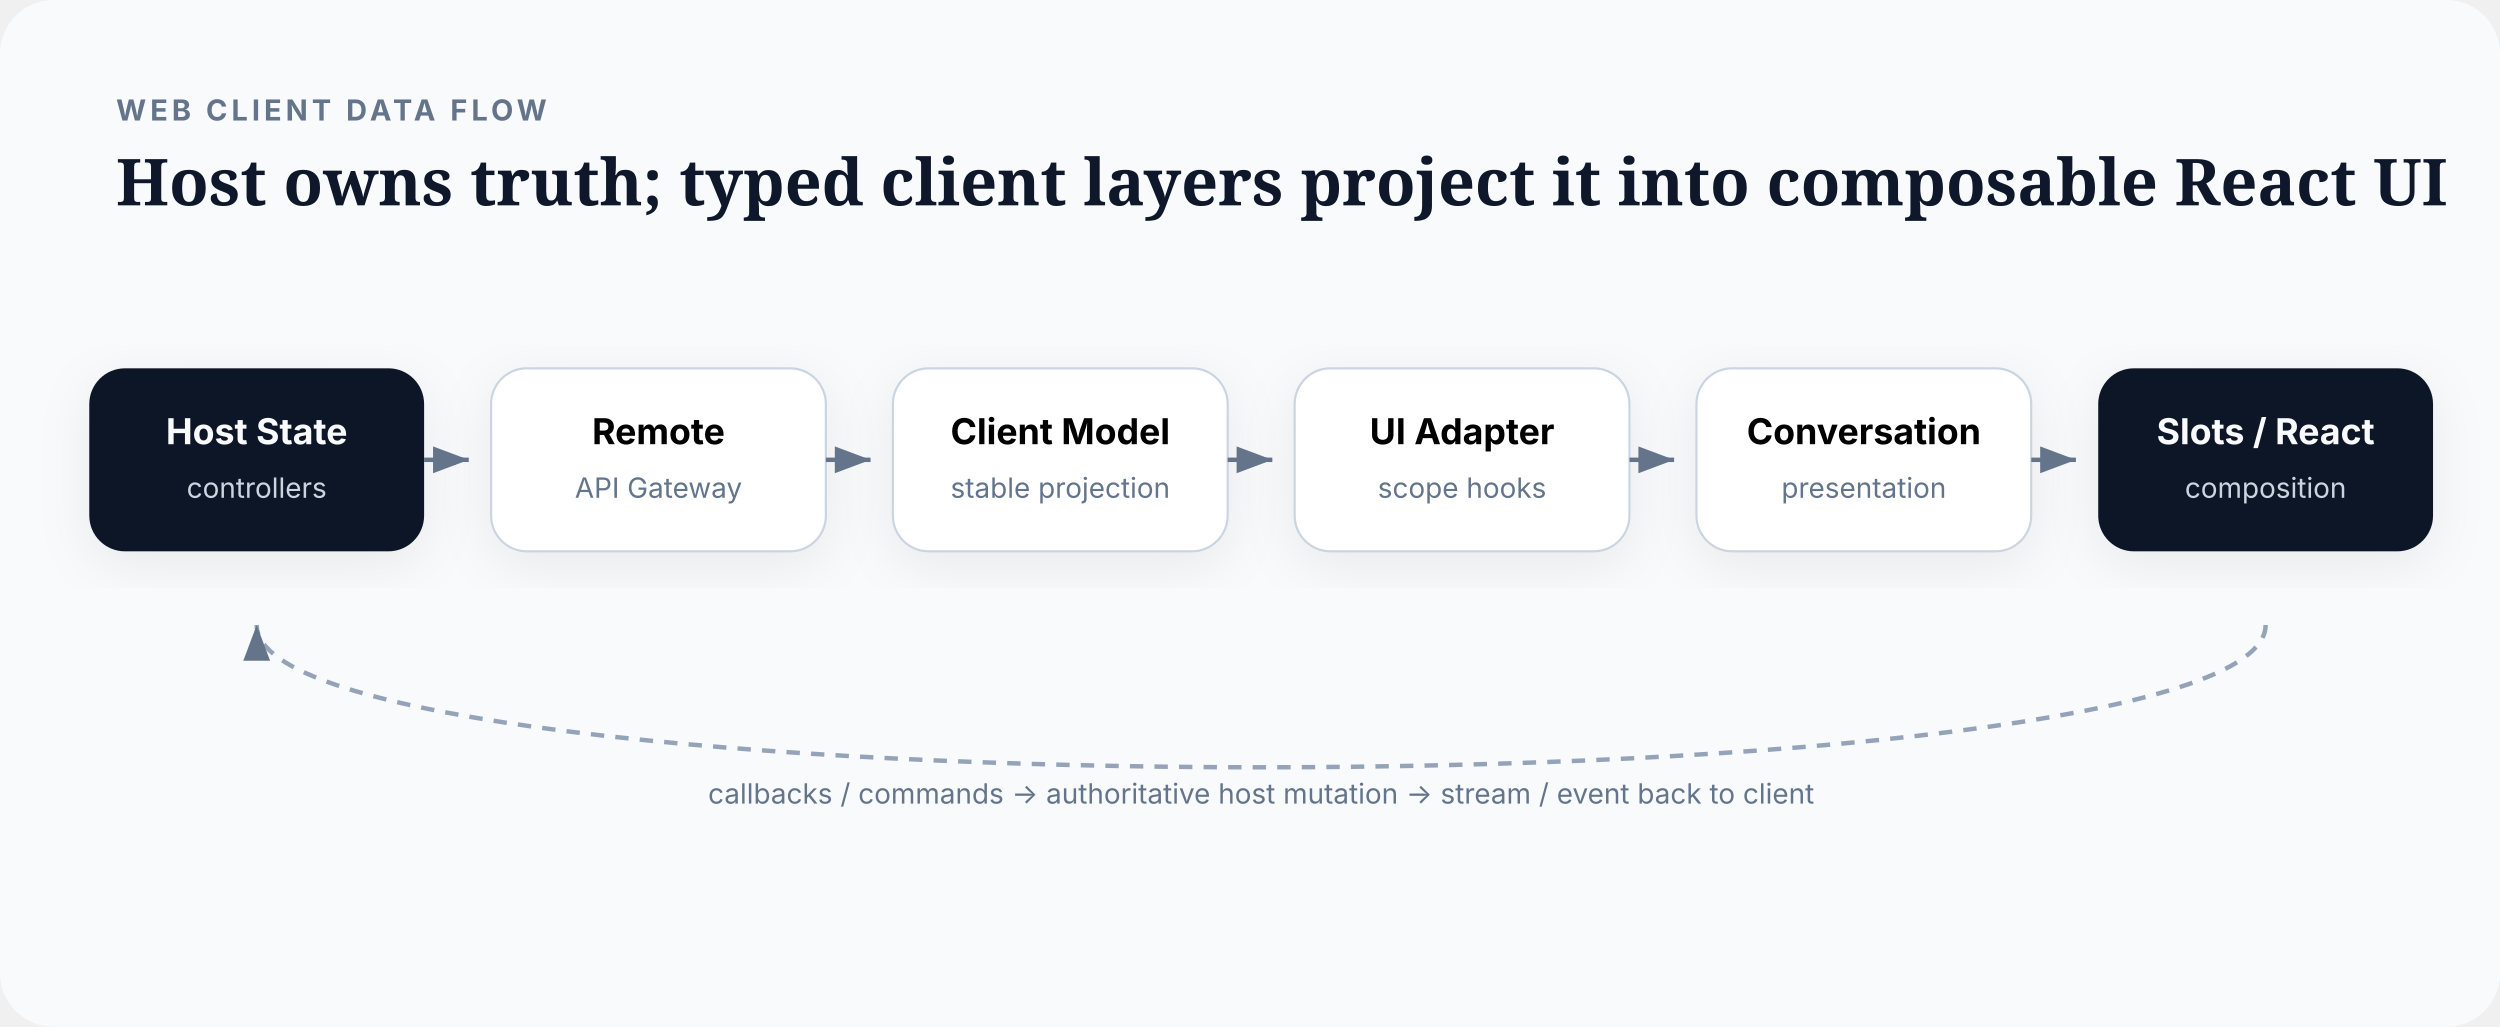
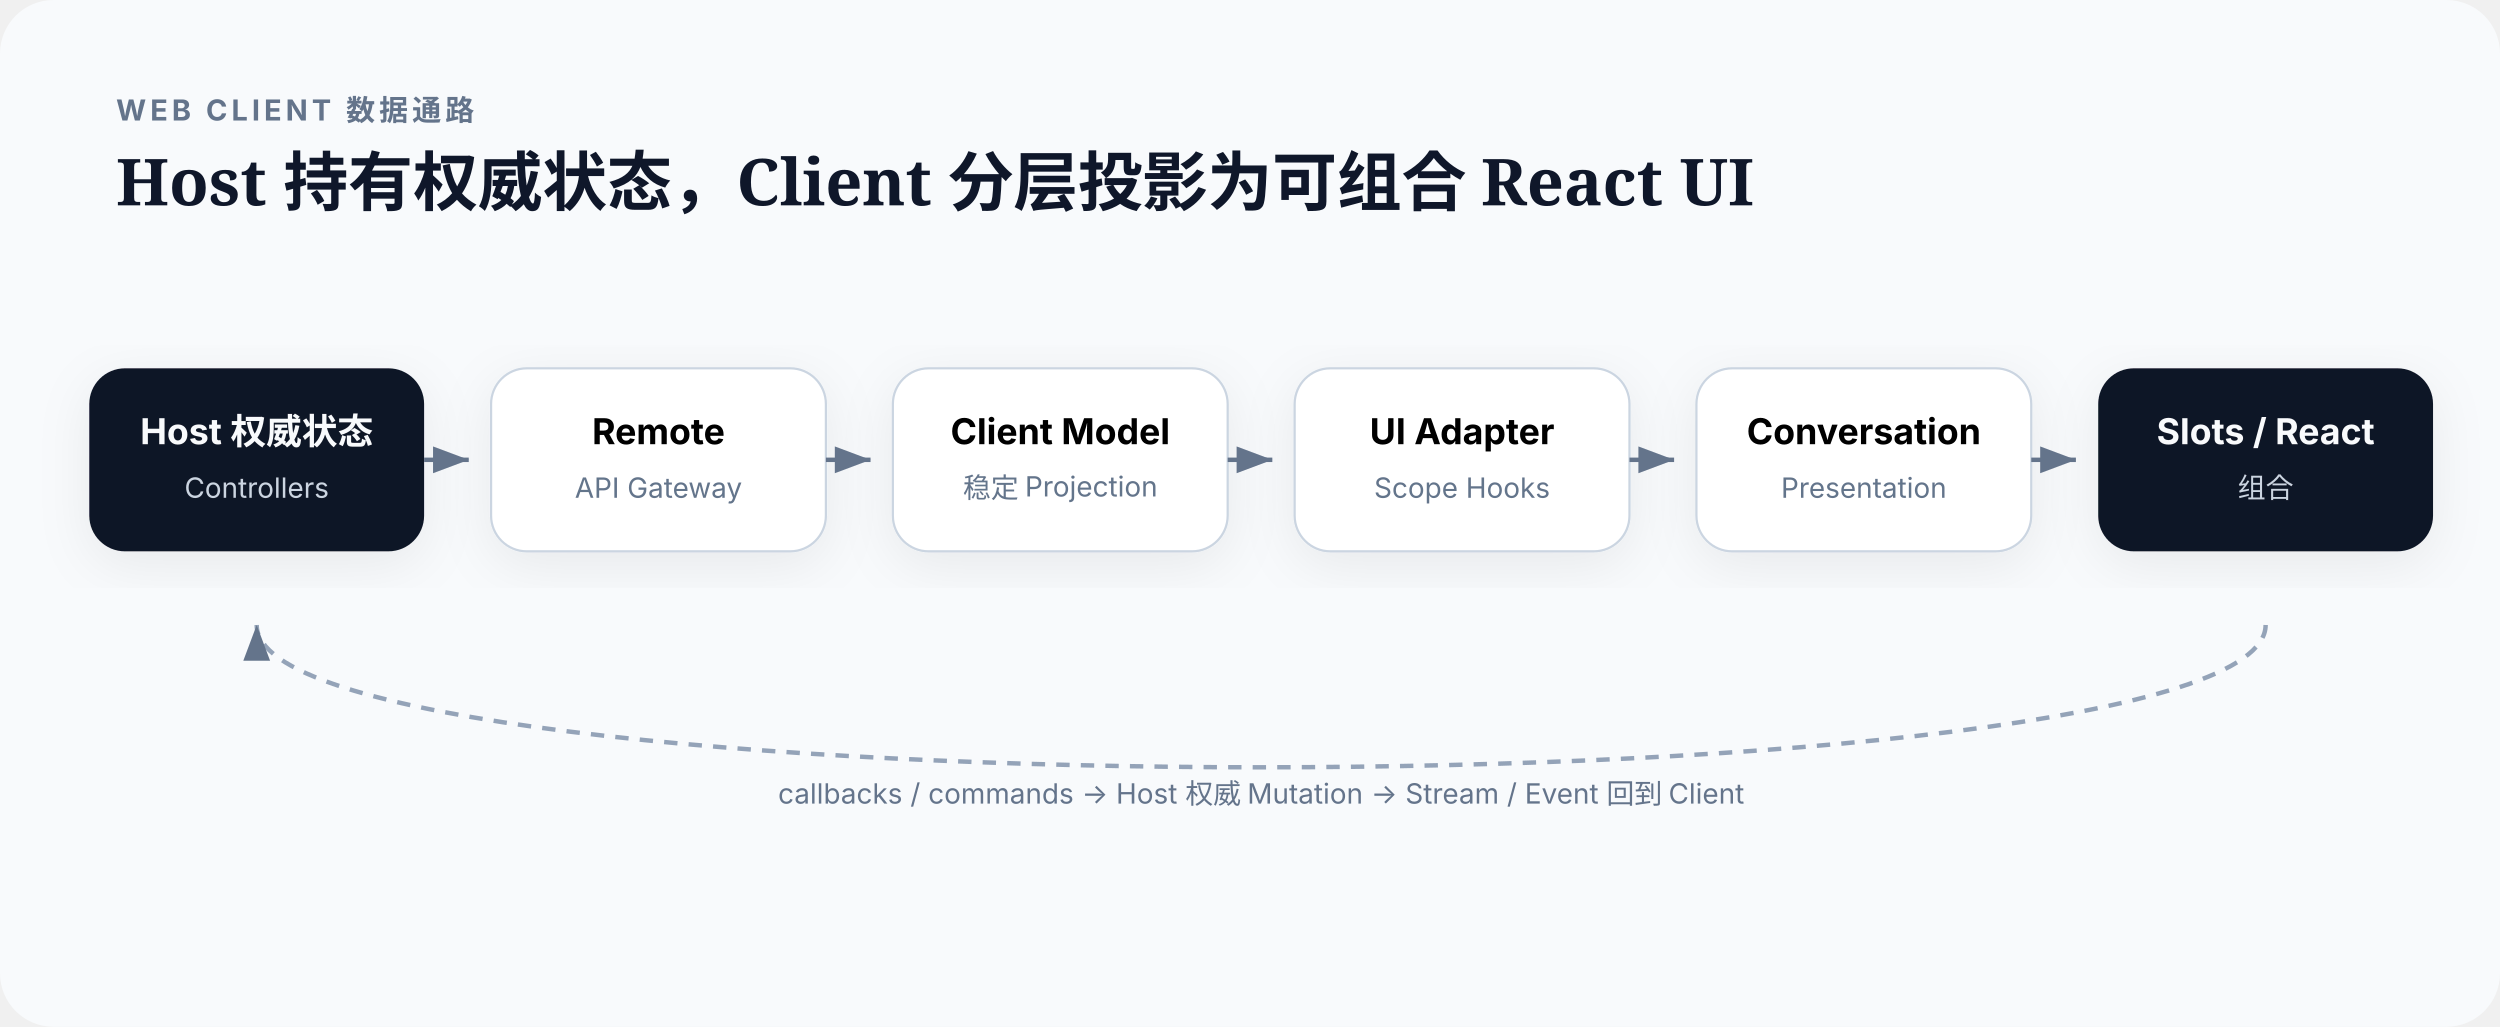
<svg xmlns="http://www.w3.org/2000/svg" width="1120" height="460" viewBox="0 0 1120 460" role="img" aria-labelledby="title desc">
  <defs>
    <filter id="shadow" x="-20%" y="-20%" width="140%" height="140%">
      <feDropShadow dx="0" dy="6" stdDeviation="12" flood-color="#0f172a" flood-opacity=".07" />
    </filter>
    <marker id="arrow" markerWidth="10" markerHeight="10" refX="8" refY="3" orient="auto">
      <path d="M0,0 L0,6 L8,3 z" fill="#64748b" />
    </marker>
    <style>.t{font-family:Inter,Arial,sans-serif}.h{font-family:Georgia,serif}</style>
  </defs>
  <rect width="1120" height="460" rx="24" fill="#f8fafc" />
-   <text x="52" y="54" class="t" font-size="13" font-weight="700" letter-spacing="1.8" fill="#64748b">WEB CLIENT DATA FLOW</text>
-   <text x="52" y="92" class="h" font-size="29" font-weight="700" fill="#0f172a">Host owns truth; typed client layers project it into composable React UI</text>
+   <text x="52" y="54" class="t" font-size="13" font-weight="700" letter-spacing="1.8" fill="#64748b">WEB CLIENT 数据通路</text>
+   <text x="52" y="92" class="h" font-size="29" font-weight="700" fill="#0f172a">Host 持有权威状态，Client 分层投影为可组合 React UI</text>
  <g filter="url(#shadow)">
    <rect x="40" y="165" width="150" height="82" rx="16" fill="#111827" />
-     <text x="115" y="199" text-anchor="middle" class="t" font-size="16" font-weight="700" fill="#f8fafc">Host State</text>
-     <text x="115" y="223" text-anchor="middle" class="t" font-size="12.5" fill="#cbd5e1">controllers</text>
+     <text x="115" y="199" text-anchor="middle" class="t" font-size="16" font-weight="700" fill="#f8fafc">Host 权威状态</text>
+     <text x="115" y="223" text-anchor="middle" class="t" font-size="12.5" fill="#cbd5e1">Controllers</text>
  </g>
  <g filter="url(#shadow)">
    <rect x="220" y="165" width="150" height="82" rx="16" fill="#fff" stroke="#cbd5e1" />
    <text x="295" y="199" text-anchor="middle" class="t" font-size="16" font-weight="700">Remote</text>
    <text x="295" y="223" text-anchor="middle" class="t" font-size="12.5" fill="#64748b">API Gateway</text>
  </g>
  <g filter="url(#shadow)">
    <rect x="400" y="165" width="150" height="82" rx="16" fill="#fff" stroke="#cbd5e1" />
    <text x="475" y="199" text-anchor="middle" class="t" font-size="16" font-weight="700">Client Model</text>
-     <text x="475" y="223" text-anchor="middle" class="t" font-size="12.5" fill="#64748b">stable projection</text>
+     <text x="475" y="223" text-anchor="middle" class="t" font-size="12.5" fill="#64748b">稳定 Projection</text>
  </g>
  <g filter="url(#shadow)">
    <rect x="580" y="165" width="150" height="82" rx="16" fill="#fff" stroke="#cbd5e1" />
    <text x="655" y="199" text-anchor="middle" class="t" font-size="16" font-weight="700">UI Adapter</text>
-     <text x="655" y="223" text-anchor="middle" class="t" font-size="12.5" fill="#64748b">scope hooks</text>
+     <text x="655" y="223" text-anchor="middle" class="t" font-size="12.5" fill="#64748b">Scope Hooks</text>
  </g>
  <g filter="url(#shadow)">
    <rect x="760" y="165" width="150" height="82" rx="16" fill="#fff" stroke="#cbd5e1" />
    <text x="835" y="199" text-anchor="middle" class="t" font-size="16" font-weight="700">Conversation</text>
-     <text x="835" y="223" text-anchor="middle" class="t" font-size="12.5" fill="#64748b">presentation</text>
+     <text x="835" y="223" text-anchor="middle" class="t" font-size="12.5" fill="#64748b">Presentation</text>
  </g>
  <g filter="url(#shadow)">
    <rect x="940" y="165" width="150" height="82" rx="16" fill="#111827" />
    <text x="1015" y="199" text-anchor="middle" class="t" font-size="16" font-weight="700" fill="#f8fafc">Slots / React</text>
-     <text x="1015" y="223" text-anchor="middle" class="t" font-size="12.5" fill="#cbd5e1">composition</text>
+     <text x="1015" y="223" text-anchor="middle" class="t" font-size="12.5" fill="#cbd5e1">组合</text>
  </g>
  <g stroke="#64748b" stroke-width="2" marker-end="url(#arrow)">
    <line x1="190" y1="206" x2="210" y2="206" />
    <line x1="370" y1="206" x2="390" y2="206" />
    <line x1="550" y1="206" x2="570" y2="206" />
    <line x1="730" y1="206" x2="750" y2="206" />
    <line x1="910" y1="206" x2="930" y2="206" />
  </g>
  <path d="M1015 280 C1015 365 115 365 115 280" fill="none" stroke="#94a3b8" stroke-width="2" stroke-dasharray="6 5" marker-end="url(#arrow)" />
-   <text x="565" y="360" text-anchor="middle" class="t" font-size="12.5" fill="#64748b">callbacks / commands → authoritative host mutation → stream / event back to client</text>
+   <text x="565" y="360" text-anchor="middle" class="t" font-size="12.5" fill="#64748b">callbacks / commands → Host 权威 Mutation → Stream / Event 回到 Client</text>
</svg>
